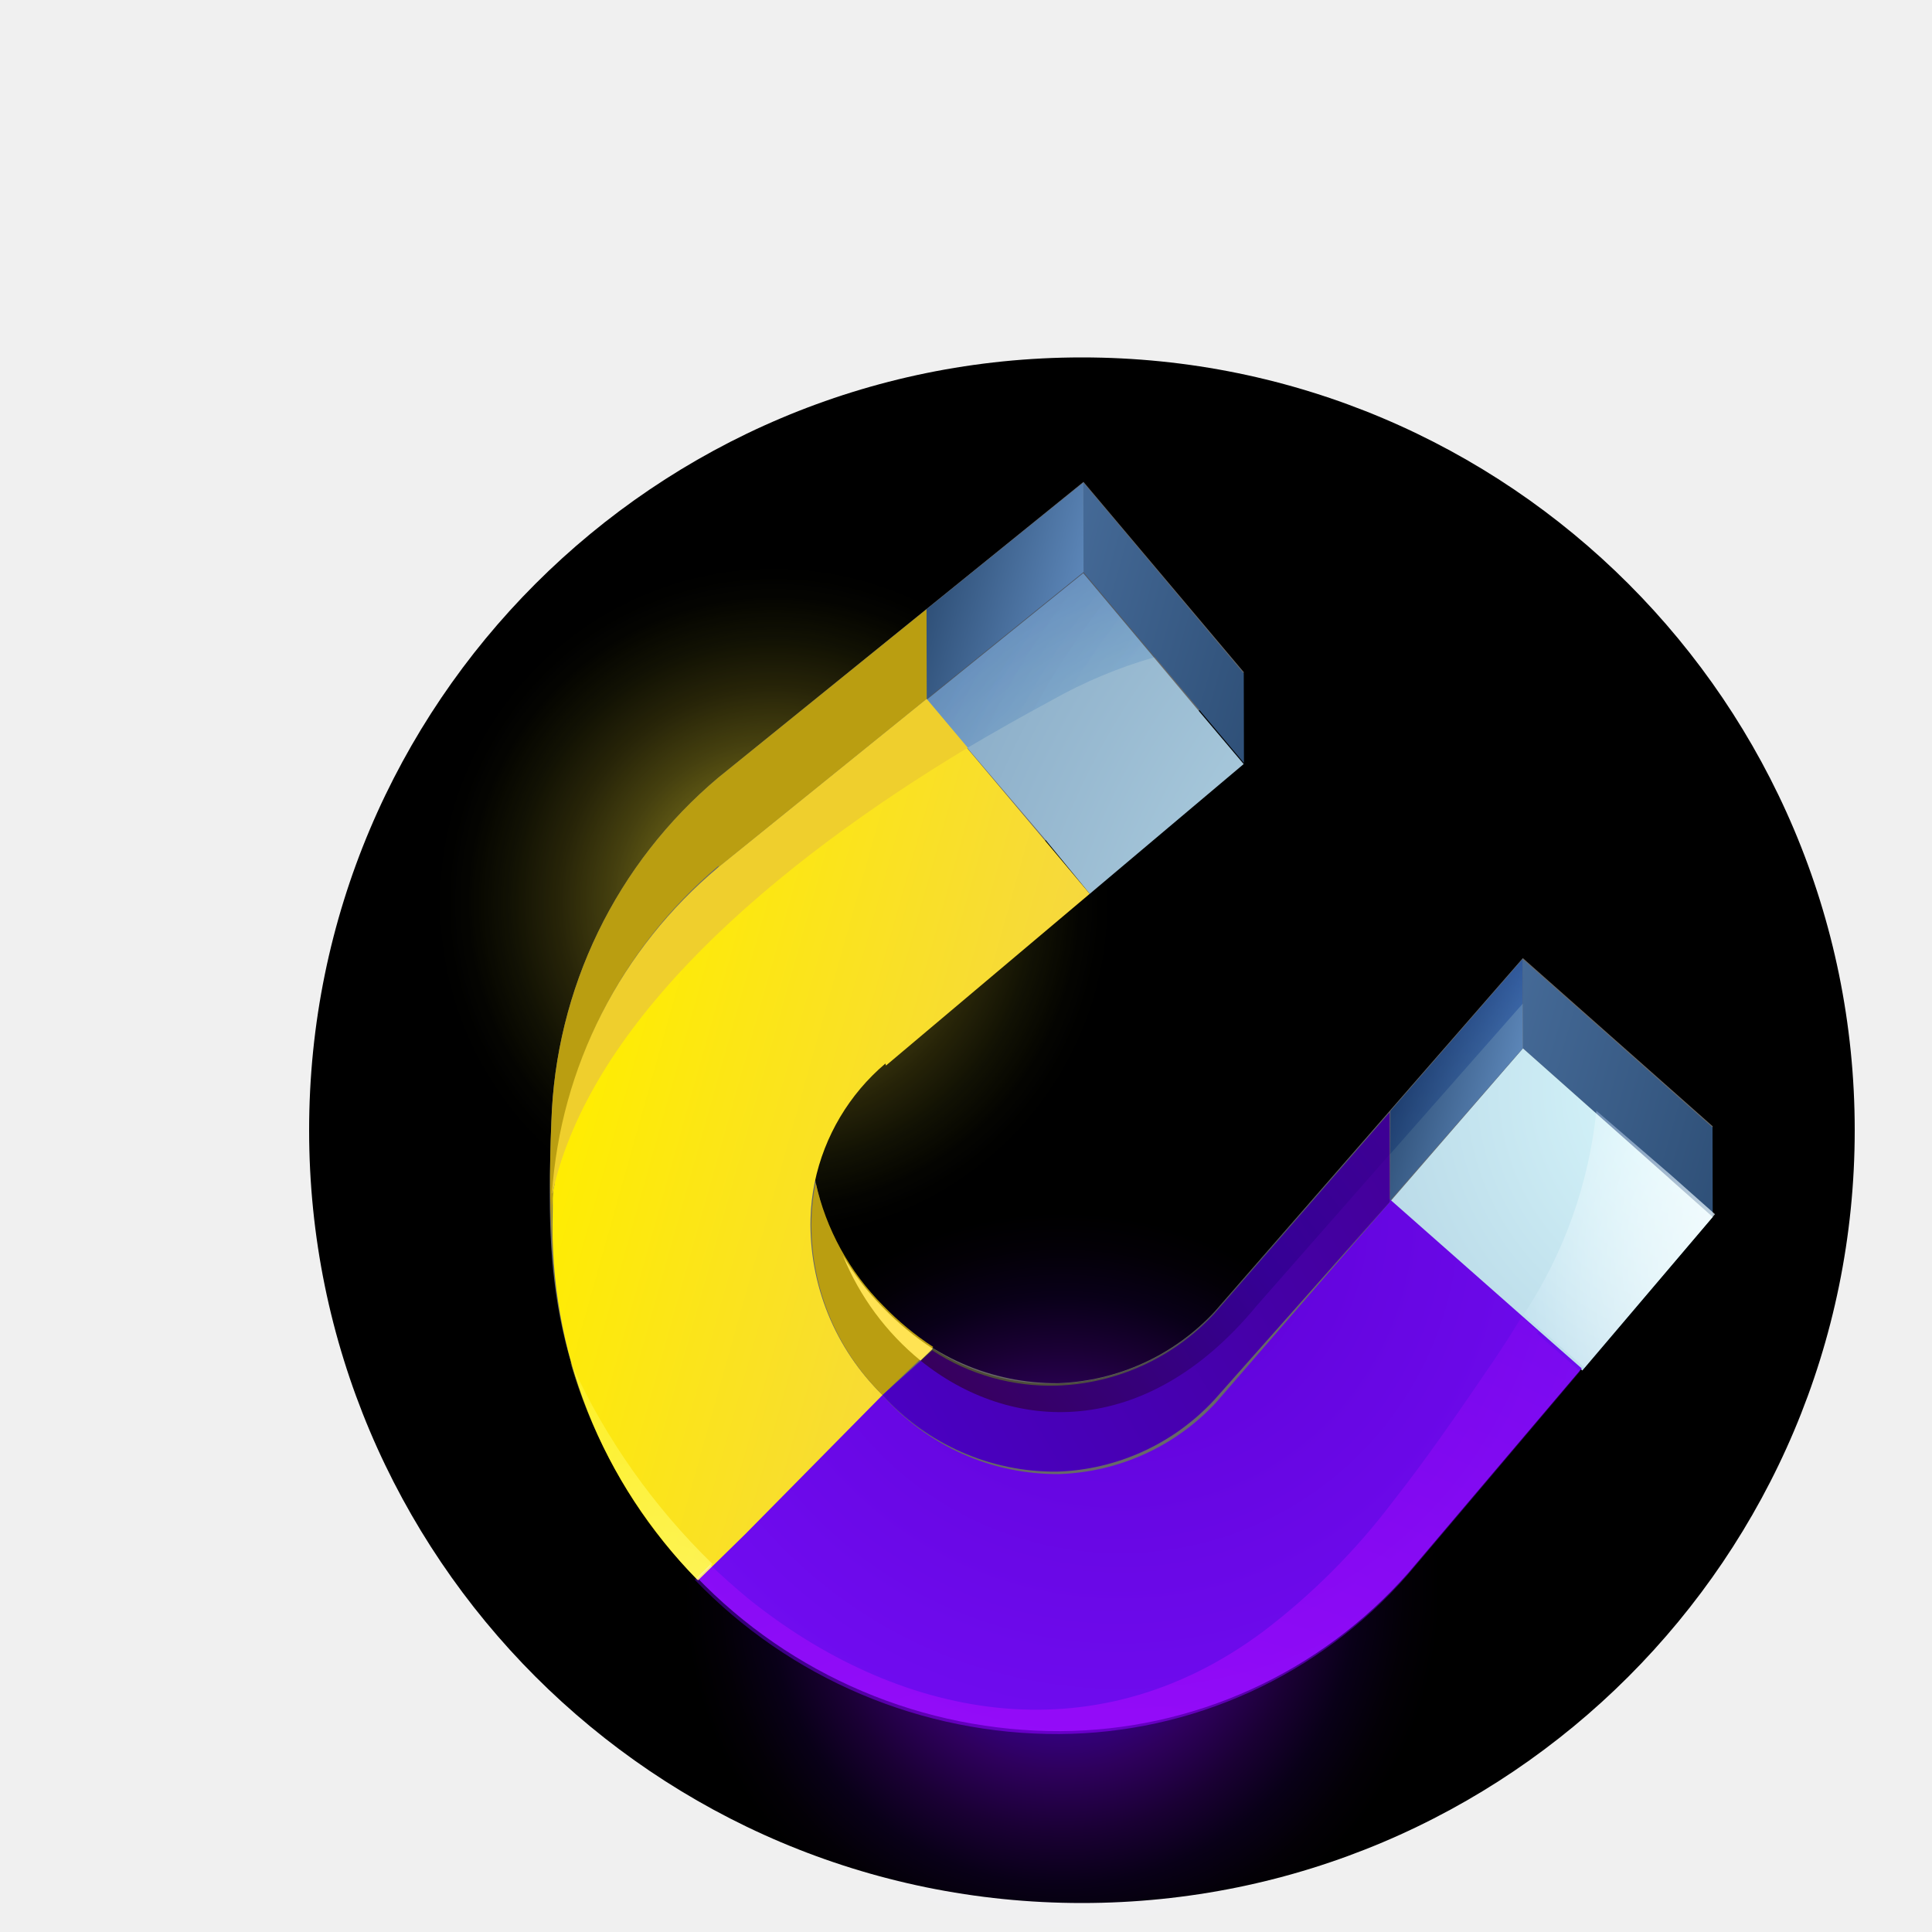
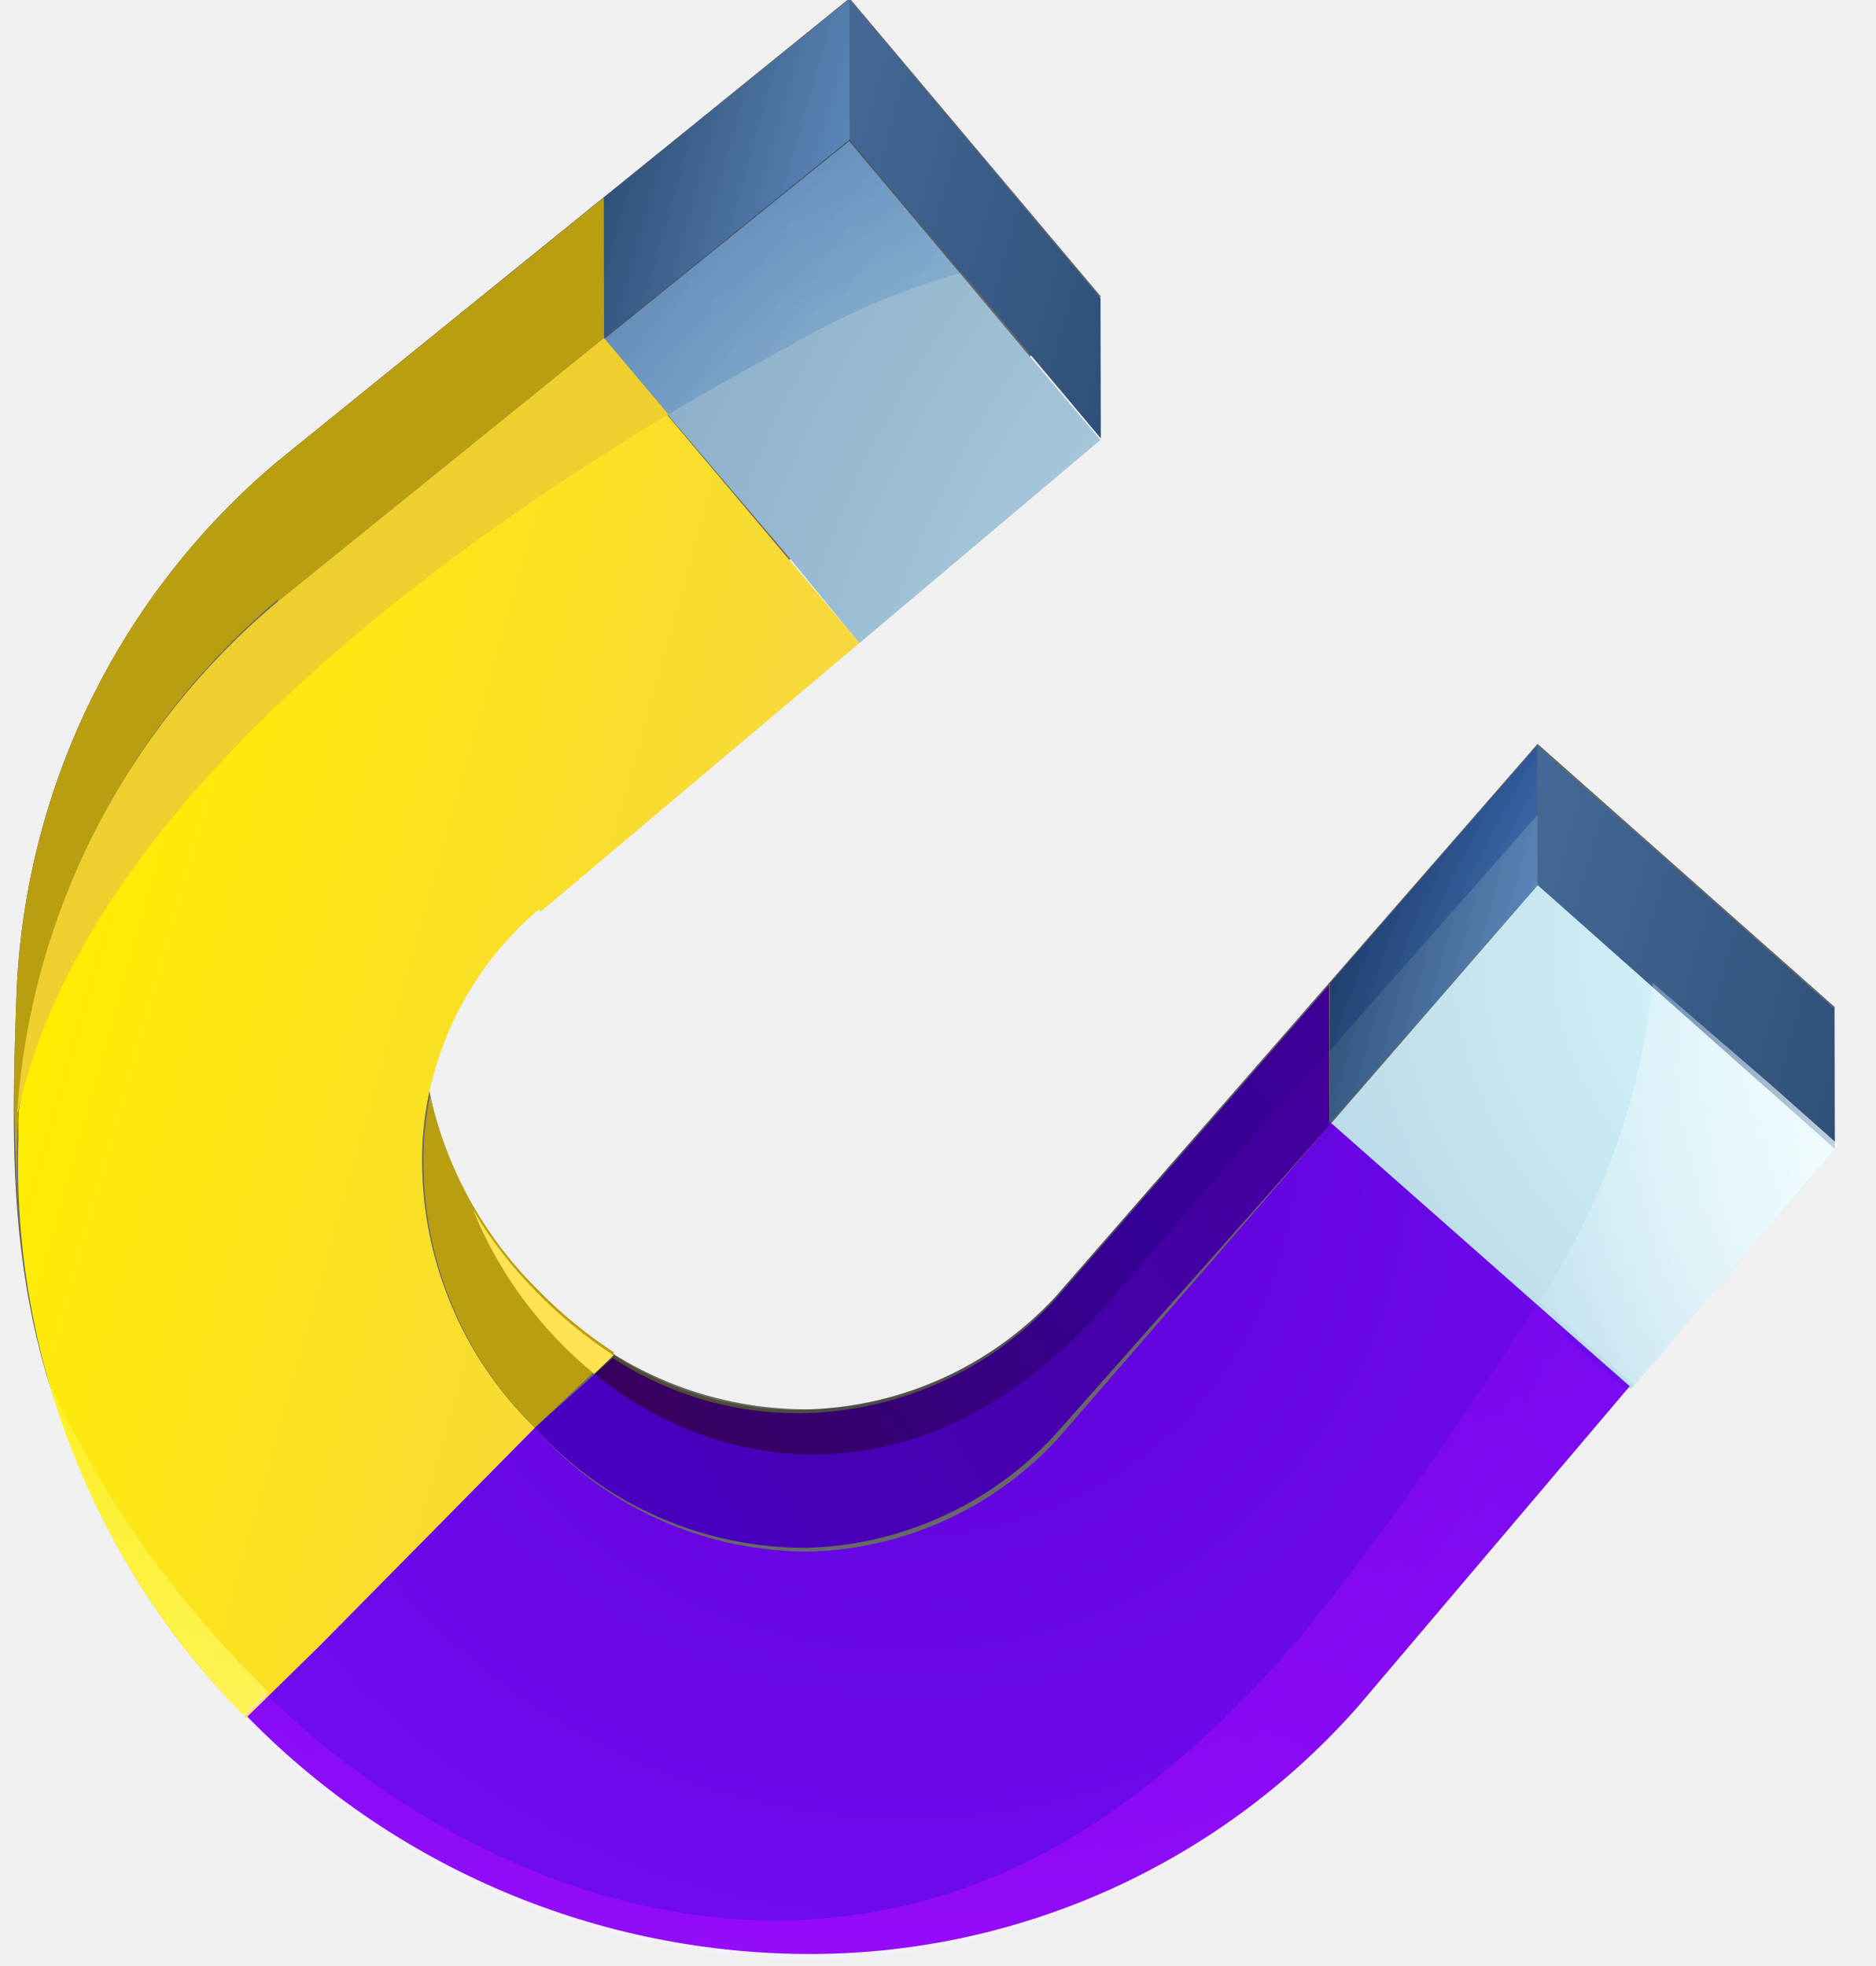
- <svg xmlns="http://www.w3.org/2000/svg" width="100" height="100" viewBox="0 0 100 100" fill="none">
-   <circle cx="56" cy="58.5" r="40" fill="black" />
-   <g clip-path="url(#clip0_5057_16444)">
-     <path style="mix-blend-mode:screen" d="M37.822 72.854C32.591 82.323 36.027 94.239 45.496 99.469C54.965 104.7 66.882 101.264 72.112 91.795C77.342 82.326 73.906 70.409 64.437 65.179C54.968 59.949 43.052 63.385 37.822 72.854Z" fill="url(#paint0_radial_5057_16444)" />
-     <path style="mix-blend-mode:screen" opacity="0.75" d="M24.278 39.414C20.259 48.139 24.073 58.471 32.798 62.49C41.523 66.51 51.855 62.695 55.874 53.97C59.894 45.245 56.079 34.913 47.354 30.894C38.629 26.875 28.298 30.689 24.278 39.414Z" fill="url(#paint1_radial_5057_16444)" />
-     <path d="M88.638 58.353L72.911 76.885C64.074 86.833 42.692 88.257 33.904 79.205C28.232 71.087 28.291 65.177 28.538 58.047C28.647 54.643 29.472 51.3 30.958 48.236C32.444 45.171 34.559 42.454 37.164 40.261L56.081 24.941L64.39 34.804L45.86 50.464C44.694 51.464 43.748 52.695 43.08 54.078C42.412 55.462 42.037 56.968 41.979 58.504C41.944 60.198 42.257 61.881 42.899 63.449C43.541 65.017 44.498 66.437 45.71 67.621C46.853 68.885 48.252 69.893 49.813 70.578C51.374 71.263 53.062 71.609 54.767 71.594C56.295 71.54 57.798 71.185 59.19 70.549C60.581 69.913 61.832 69.009 62.873 67.888L78.823 49.592L88.653 58.299L88.638 58.353Z" fill="#686868" />
-     <path fill-rule="evenodd" clip-rule="evenodd" d="M88.65 62.99L88.64 58.354L78.81 49.647L78.825 54.264L88.65 62.99Z" fill="url(#paint2_linear_5057_16444)" />
-     <path fill-rule="evenodd" clip-rule="evenodd" d="M64.387 39.493L64.377 34.858L56.073 24.977L56.083 29.613L64.387 39.493Z" fill="url(#paint3_linear_5057_16444)" />
-     <path fill-rule="evenodd" clip-rule="evenodd" d="M81.901 70.937L88.652 62.989L86.397 60.985L78.827 54.264L71.941 62.212L79.675 69.037L81.901 70.937ZM54.149 43.508L56.405 46.265L64.373 39.547L62.084 36.839L56.069 29.667L47.953 36.227L54.149 43.508Z" fill="url(#paint4_radial_5057_16444)" />
-     <path fill-rule="evenodd" clip-rule="evenodd" d="M71.966 57.509L71.958 62.139L78.823 54.262L78.808 49.645L71.966 57.509Z" fill="url(#paint5_linear_5057_16444)" />
-     <path fill-rule="evenodd" clip-rule="evenodd" d="M47.957 31.537L47.967 36.172L56.084 29.612L56.074 24.977L47.957 31.537Z" fill="url(#paint6_linear_5057_16444)" />
-     <path fill-rule="evenodd" clip-rule="evenodd" d="M71.938 62.212L62.94 72.597C61.897 73.72 60.643 74.626 59.248 75.261C57.854 75.896 56.347 76.249 54.816 76.298C53.088 76.312 51.378 75.953 49.801 75.247C48.224 74.541 46.818 73.504 45.677 72.206L38.494 79.221L36.044 81.621C38.484 84.158 41.413 86.173 44.654 87.545C47.895 88.916 51.38 89.617 54.9 89.602C58.306 89.584 61.671 88.845 64.772 87.434C67.873 86.023 70.641 83.972 72.893 81.416L81.87 70.832L79.61 68.846L71.876 62.021L71.938 62.212Z" fill="url(#paint7_radial_5057_16444)" />
-     <path fill-rule="evenodd" clip-rule="evenodd" d="M45.857 55.153L56.404 46.264L54.133 43.561L47.951 36.226L37.161 44.95C32.278 49.081 29.232 54.979 28.692 61.352C28.566 61.799 28.624 62.279 28.606 62.756C28.507 66.274 29.123 69.776 30.416 73.049C31.709 76.322 33.653 79.299 36.13 81.799L38.581 79.399L45.679 72.205C44.464 71.02 43.506 69.597 42.864 68.026C42.224 66.454 41.913 64.767 41.953 63.071C41.968 62.442 42.041 61.816 42.169 61.201C42.669 58.8 43.957 56.634 45.828 55.048L45.857 55.153Z" fill="url(#paint8_linear_5057_16444)" />
-     <path fill-rule="evenodd" clip-rule="evenodd" d="M45.676 72.204C46.817 73.467 48.212 74.473 49.77 75.157C51.328 75.841 53.013 76.187 54.715 76.172C56.246 76.123 57.753 75.77 59.147 75.135C60.542 74.5 61.796 73.594 62.839 72.471L71.938 62.211L71.927 57.575L62.837 68.012C61.797 69.133 60.545 70.038 59.154 70.674C57.763 71.31 56.26 71.665 54.731 71.718C52.436 71.793 50.175 71.157 48.255 69.898L45.676 72.204Z" fill="url(#paint9_linear_5057_16444)" />
-     <path fill-rule="evenodd" clip-rule="evenodd" d="M45.676 72.204L48.304 69.719C47.365 69.106 46.498 68.39 45.719 67.584C43.972 65.837 42.758 63.627 42.22 61.215C42.092 61.831 42.019 62.456 42.004 63.084C41.959 64.775 42.262 66.457 42.894 68.025C43.525 69.594 44.472 71.016 45.676 72.204Z" fill="#BA9E11" />
-     <path fill-rule="evenodd" clip-rule="evenodd" d="M37.176 44.896L47.966 36.172L47.956 31.537L37.166 40.26C34.561 42.454 32.446 45.171 30.96 48.235C29.474 51.3 28.649 54.642 28.54 58.047C28.421 60.527 28.457 63.013 28.649 65.49C28.574 64.526 28.55 63.559 28.575 62.593C28.684 59.189 29.509 55.846 30.995 52.781C32.481 49.717 34.596 47 37.202 44.806L37.176 44.896Z" fill="#BA9E11" />
-     <path style="mix-blend-mode:screen" fill-rule="evenodd" clip-rule="evenodd" d="M82.627 57.493C82.243 61.253 80.956 64.865 78.878 68.022L79.757 68.809L82.017 70.795L88.767 62.847L86.512 60.843L82.627 57.493Z" fill="url(#paint10_radial_5057_16444)" />
-     <path style="mix-blend-mode:screen" fill-rule="evenodd" clip-rule="evenodd" d="M79.639 68.951L78.76 68.163C78.297 68.921 77.81 69.691 77.282 70.47C75.54 73.03 73.841 75.506 72.071 77.75C70.163 80.268 67.921 82.515 65.407 84.428C56.513 91.079 46.372 88.905 38.692 82.713C38.036 82.162 37.385 81.593 36.762 80.993L36.363 81.383L35.964 81.772C38.404 84.309 41.333 86.324 44.574 87.696C47.815 89.068 51.3 89.768 54.819 89.754C58.226 89.735 61.591 88.996 64.692 87.585C67.793 86.175 70.56 84.124 72.813 81.568L81.79 70.984L79.53 68.997L79.639 68.951Z" fill="url(#paint11_radial_5057_16444)" />
-     <path style="mix-blend-mode:screen" fill-rule="evenodd" clip-rule="evenodd" d="M36.872 80.945C33.839 77.994 31.376 74.507 29.608 70.662L29.497 70.438C30.413 73.607 31.908 76.58 33.906 79.205C34.571 80.097 35.293 80.945 36.069 81.743L36.468 81.353L36.867 80.963L36.872 80.945Z" fill="url(#paint12_radial_5057_16444)" />
-     <path fill-rule="evenodd" clip-rule="evenodd" d="M28.597 61.75C30.564 52.825 40.078 44.727 50.092 38.7L47.964 36.172L37.174 44.895C34.676 46.984 32.626 49.557 31.147 52.459C29.668 55.36 28.791 58.531 28.569 61.78L28.597 61.75Z" fill="#EFCF2D" />
-     <path style="mix-blend-mode:multiply" opacity="0.65" fill-rule="evenodd" clip-rule="evenodd" d="M47.964 36.171L50.091 38.699C51.527 37.848 52.994 37.025 54.427 36.25C56.119 35.295 57.917 34.543 59.786 34.011L56.081 29.611L47.964 36.171Z" fill="url(#paint13_radial_5057_16444)" />
-     <path style="mix-blend-mode:multiply" fill-rule="evenodd" clip-rule="evenodd" d="M47.645 70.422C52.254 74.149 59.242 74.626 65.042 67.589L71.966 59.709L71.959 57.468L62.868 67.905C61.828 69.026 60.576 69.93 59.185 70.567C57.794 71.203 56.291 71.558 54.762 71.611C52.468 71.686 50.206 71.05 48.286 69.791L47.65 70.404L47.645 70.422Z" fill="url(#paint14_linear_5057_16444)" />
-     <path fill-rule="evenodd" clip-rule="evenodd" d="M47.645 70.422L48.28 69.809C47.342 69.196 46.474 68.48 45.695 67.674C44.9 66.867 44.206 65.966 43.631 64.99C44.493 67.108 45.873 68.976 47.645 70.422Z" fill="#FFE353" />
-     <path style="mix-blend-mode:multiply" fill-rule="evenodd" clip-rule="evenodd" d="M71.967 57.509L71.962 59.727L78.82 51.944L78.809 49.645L71.967 57.509Z" fill="url(#paint15_radial_5057_16444)" />
+ <svg xmlns="http://www.w3.org/2000/svg" width="62" height="65" viewBox="0 0 62 65" fill="none">
+   <g clip-path="url(#clip0_5835_319773)">
+     <path d="M60.638 33.353L44.911 51.885C36.074 61.833 14.692 63.257 5.904 54.205C0.232 46.087 0.291 40.178 0.538 33.047C0.647 29.643 1.472 26.3 2.958 23.236C4.444 20.172 6.559 17.454 9.164 15.261L28.081 -0.059L36.39 9.804L17.86 25.464C16.694 26.464 15.748 27.695 15.08 29.078C14.412 30.462 14.037 31.969 13.979 33.504C13.944 35.198 14.257 36.881 14.899 38.45C15.54 40.018 16.497 41.438 17.71 42.621C18.853 43.886 20.252 44.894 21.813 45.578C23.374 46.263 25.062 46.609 26.767 46.594C28.295 46.54 29.798 46.185 31.189 45.549C32.581 44.913 33.832 44.009 34.873 42.888L50.823 24.592L60.653 33.299L60.638 33.353Z" fill="#686868" />
+     <path fill-rule="evenodd" clip-rule="evenodd" d="M60.65 37.99L60.64 33.354L50.81 24.647L50.825 29.265L60.65 37.99Z" fill="url(#paint0_linear_5835_319773)" />
+     <path fill-rule="evenodd" clip-rule="evenodd" d="M36.387 14.493L36.377 9.857L28.073 -0.023L28.083 4.612L36.387 14.493Z" fill="url(#paint1_linear_5835_319773)" />
+     <path fill-rule="evenodd" clip-rule="evenodd" d="M53.901 45.937L60.652 37.989L58.397 35.985L50.827 29.264L43.941 37.212L51.675 44.037L53.901 45.937ZM26.149 18.508L28.405 21.265L36.373 14.547L34.084 11.839L28.069 4.667L19.953 11.227L26.149 18.508Z" fill="url(#paint2_radial_5835_319773)" />
+     <path fill-rule="evenodd" clip-rule="evenodd" d="M43.966 32.509L43.958 37.139L50.823 29.262L50.808 24.645L43.966 32.509Z" fill="url(#paint3_linear_5835_319773)" />
+     <path fill-rule="evenodd" clip-rule="evenodd" d="M19.957 6.537L19.967 11.172L28.084 4.612L28.073 -0.023L19.957 6.537Z" fill="url(#paint4_linear_5835_319773)" />
+     <path fill-rule="evenodd" clip-rule="evenodd" d="M43.938 37.212L34.94 47.597C33.897 48.721 32.643 49.626 31.248 50.261C29.854 50.897 28.347 51.249 26.816 51.299C25.088 51.312 23.378 50.953 21.801 50.247C20.224 49.541 18.818 48.504 17.677 47.206L10.494 54.221L8.044 56.621C10.484 59.158 13.413 61.173 16.654 62.545C19.895 63.917 23.38 64.617 26.899 64.603C30.306 64.584 33.671 63.845 36.772 62.434C39.873 61.023 42.641 58.973 44.893 56.417L53.87 45.832L51.61 43.846L43.876 37.021L43.938 37.212Z" fill="url(#paint5_radial_5835_319773)" />
+     <path fill-rule="evenodd" clip-rule="evenodd" d="M17.857 30.153L28.404 21.265L26.133 18.561L19.951 11.226L9.161 19.95C4.278 24.081 1.232 29.979 0.692 36.352C0.566 36.799 0.624 37.279 0.606 37.757C0.507 41.275 1.123 44.776 2.416 48.049C3.709 51.322 5.653 54.299 8.13 56.799L10.581 54.399L17.679 47.206C16.463 46.02 15.506 44.598 14.864 43.026C14.223 41.455 13.913 39.768 13.953 38.071C13.969 37.442 14.041 36.817 14.169 36.201C14.669 33.8 15.957 31.634 17.828 30.049L17.857 30.153Z" fill="url(#paint6_linear_5835_319773)" />
+     <path fill-rule="evenodd" clip-rule="evenodd" d="M17.676 47.205C18.817 48.467 20.212 49.473 21.77 50.157C23.328 50.841 25.013 51.187 26.715 51.173C28.246 51.123 29.753 50.771 31.147 50.135C32.542 49.5 33.796 48.595 34.839 47.472L43.938 37.211L43.927 32.575L34.837 43.012C33.797 44.133 32.545 45.038 31.154 45.674C29.763 46.31 28.26 46.665 26.731 46.718C24.436 46.793 22.175 46.157 20.255 44.899L17.676 47.205Z" fill="url(#paint7_linear_5835_319773)" />
+     <path fill-rule="evenodd" clip-rule="evenodd" d="M17.676 47.204L20.304 44.719C19.366 44.106 18.498 43.39 17.719 42.584C15.972 40.836 14.758 38.627 14.22 36.215C14.092 36.83 14.019 37.456 14.004 38.084C13.959 39.775 14.262 41.456 14.894 43.025C15.525 44.594 16.472 46.016 17.676 47.204V47.204Z" fill="#BA9E11" />
+     <path fill-rule="evenodd" clip-rule="evenodd" d="M9.176 19.896L19.966 11.172L19.956 6.537L9.166 15.261C6.561 17.454 4.446 20.171 2.96 23.236C1.474 26.3 0.649 29.643 0.54 33.047C0.421 35.528 0.457 38.014 0.649 40.49C0.574 39.526 0.55 38.559 0.575 37.593C0.684 34.189 1.509 30.846 2.995 27.782C4.482 24.717 6.596 22 9.201 19.807L9.176 19.896Z" fill="#BA9E11" />
+     <path style="mix-blend-mode:screen" fill-rule="evenodd" clip-rule="evenodd" d="M54.627 32.494C54.243 36.254 52.956 39.865 50.878 43.022L51.757 43.809L54.017 45.796L60.767 37.848L58.512 35.844L54.627 32.494Z" fill="url(#paint8_radial_5835_319773)" />
+     <path style="mix-blend-mode:screen" fill-rule="evenodd" clip-rule="evenodd" d="M51.639 43.951L50.761 43.163C50.297 43.921 49.81 44.691 49.282 45.47C47.54 48.03 45.84 50.506 44.071 52.75C42.163 55.268 39.921 57.515 37.407 59.428C28.512 66.079 18.372 63.905 10.692 57.713C10.036 57.162 9.385 56.593 8.762 55.993L8.363 56.383L7.964 56.773C10.404 59.309 13.332 61.324 16.573 62.696C19.814 64.068 23.3 64.768 26.819 64.754C30.226 64.735 33.591 63.996 36.692 62.585C39.793 61.175 42.56 59.124 44.813 56.568L53.79 45.983L51.53 43.997L51.639 43.951Z" fill="url(#paint9_radial_5835_319773)" />
+     <path style="mix-blend-mode:screen" fill-rule="evenodd" clip-rule="evenodd" d="M8.872 55.945C5.839 52.993 3.376 49.507 1.608 45.662L1.497 45.438C2.413 48.607 3.908 51.579 5.906 54.204C6.571 55.097 7.293 55.944 8.069 56.742L8.468 56.353L8.867 55.963L8.872 55.945Z" fill="url(#paint10_radial_5835_319773)" />
+     <path fill-rule="evenodd" clip-rule="evenodd" d="M0.597 36.75C2.564 27.825 12.078 19.727 22.091 13.7L19.964 11.172L9.174 19.895C6.676 21.984 4.626 24.557 3.147 27.459C1.668 30.36 0.791 33.531 0.569 36.78L0.597 36.75Z" fill="#EFCF2D" />
+     <path style="mix-blend-mode:multiply" opacity="0.65" fill-rule="evenodd" clip-rule="evenodd" d="M19.964 11.171L22.091 13.699C23.527 12.848 24.994 12.025 26.427 11.25C28.119 10.295 29.918 9.543 31.786 9.011L28.081 4.611L19.964 11.171V11.171Z" fill="url(#paint11_radial_5835_319773)" />
+     <path style="mix-blend-mode:multiply" fill-rule="evenodd" clip-rule="evenodd" d="M19.645 45.422C24.254 49.149 31.242 49.627 37.042 42.589L43.966 34.709L43.959 32.468L34.868 42.905C33.828 44.026 32.576 44.931 31.185 45.567C29.794 46.203 28.291 46.557 26.762 46.611C24.468 46.686 22.206 46.05 20.286 44.791L19.65 45.404L19.645 45.422Z" fill="url(#paint12_linear_5835_319773)" />
+     <path fill-rule="evenodd" clip-rule="evenodd" d="M19.645 45.422L20.28 44.809C19.341 44.196 18.474 43.48 17.695 42.673C16.9 41.867 16.206 40.966 15.631 39.989C16.493 42.108 17.873 43.976 19.645 45.422V45.422Z" fill="#FFE353" />
+     <path style="mix-blend-mode:multiply" fill-rule="evenodd" clip-rule="evenodd" d="M43.967 32.509L43.962 34.727L50.82 26.945L50.809 24.645L43.967 32.509Z" fill="url(#paint13_radial_5835_319773)" />
  </g>
  <defs>
-     <radialGradient id="paint0_radial_5057_16444" cx="0" cy="0" r="1" gradientUnits="userSpaceOnUse" gradientTransform="translate(54.9749 82.2997) rotate(-164.306) scale(19.5868 19.5868)">
-       <stop stop-color="#6100FF" />
-       <stop offset="0.13" stop-color="#4E00CD" />
-       <stop offset="0.31" stop-color="#370090" />
-       <stop offset="0.48" stop-color="#2E005C" />
-       <stop offset="0.64" stop-color="#1A0034" />
-       <stop offset="0.78" stop-color="#090018" />
-       <stop offset="0.91" stop-color="#030006" />
-       <stop offset="1" />
-     </radialGradient>
-     <radialGradient id="paint1_radial_5057_16444" cx="0" cy="0" r="1" gradientUnits="userSpaceOnUse" gradientTransform="translate(40.0479 46.7105) rotate(-164.306) scale(17.394)">
-       <stop stop-color="#FFEB36" />
-       <stop offset="0.13" stop-color="#CDBD2B" />
-       <stop offset="0.31" stop-color="#90851E" />
-       <stop offset="0.48" stop-color="#5C5514" />
-       <stop offset="0.64" stop-color="#34300B" />
-       <stop offset="0.78" stop-color="#181805" />
-       <stop offset="0.91" stop-color="#060601" />
-       <stop offset="1" />
-     </radialGradient>
-     <linearGradient id="paint2_linear_5057_16444" x1="90.028" y1="58.088" x2="77.433" y2="54.549" gradientUnits="userSpaceOnUse">
+     <linearGradient id="paint0_linear_5835_319773" x1="62.028" y1="33.088" x2="49.433" y2="29.549" gradientUnits="userSpaceOnUse">
      <stop stop-color="#2F5078" />
      <stop offset="1" stop-color="#456A97" />
    </linearGradient>
-     <linearGradient id="paint3_linear_5057_16444" x1="65.975" y1="33.84" x2="54.49" y2="30.613" gradientUnits="userSpaceOnUse">
+     <linearGradient id="paint1_linear_5835_319773" x1="37.975" y1="8.84" x2="26.49" y2="5.612" gradientUnits="userSpaceOnUse">
      <stop stop-color="#2F5078" />
      <stop offset="1" stop-color="#456A97" />
    </linearGradient>
-     <radialGradient id="paint4_radial_5057_16444" cx="0" cy="0" r="1" gradientUnits="userSpaceOnUse" gradientTransform="translate(89.2335 55.972) rotate(-164.306) scale(67.4202 67.4202)">
+     <radialGradient id="paint2_radial_5835_319773" cx="0" cy="0" r="1" gradientUnits="userSpaceOnUse" gradientTransform="translate(61.2335 30.972) rotate(-164.306) scale(67.4202 67.4202)">
      <stop stop-color="#DCFBFF" />
      <stop offset="1" stop-color="#6084AB" />
    </radialGradient>
-     <linearGradient id="paint5_linear_5057_16444" x1="78.15" y1="56.66" x2="72.639" y2="55.111" gradientUnits="userSpaceOnUse">
+     <linearGradient id="paint3_linear_5835_319773" x1="50.15" y1="31.66" x2="44.639" y2="30.111" gradientUnits="userSpaceOnUse">
      <stop stop-color="#5C86B8" />
      <stop offset="1" stop-color="#2F5078" />
    </linearGradient>
-     <linearGradient id="paint6_linear_5057_16444" x1="55.536" y1="31.562" x2="48.505" y2="29.587" gradientUnits="userSpaceOnUse">
+     <linearGradient id="paint4_linear_5835_319773" x1="27.536" y1="6.562" x2="20.505" y2="4.587" gradientUnits="userSpaceOnUse">
      <stop stop-color="#5C86B8" />
      <stop offset="1" stop-color="#2F5078" />
    </linearGradient>
-     <radialGradient id="paint7_radial_5057_16444" cx="0" cy="0" r="1" gradientUnits="userSpaceOnUse" gradientTransform="translate(58.0112 62.7963) rotate(-164.306) scale(35.2339 35.2339)">
+     <radialGradient id="paint5_radial_5835_319773" cx="0" cy="0" r="1" gradientUnits="userSpaceOnUse" gradientTransform="translate(30.0112 37.7965) rotate(-164.306) scale(35.2339 35.2339)">
      <stop stop-color="#5D00D4" />
      <stop offset="1" stop-color="#750FF7" />
    </radialGradient>
-     <linearGradient id="paint8_linear_5057_16444" x1="52.05" y1="61.758" x2="29.83" y2="55.514" gradientUnits="userSpaceOnUse">
+     <linearGradient id="paint6_linear_5835_319773" x1="24.05" y1="36.758" x2="1.83" y2="30.514" gradientUnits="userSpaceOnUse">
      <stop stop-color="#F6D83E" />
      <stop offset="1" stop-color="#FFED01" />
    </linearGradient>
-     <linearGradient id="paint9_linear_5057_16444" x1="73.5" y1="61.048" x2="47.628" y2="76.112" gradientUnits="userSpaceOnUse">
+     <linearGradient id="paint7_linear_5835_319773" x1="45.5" y1="36.048" x2="19.628" y2="51.112" gradientUnits="userSpaceOnUse">
      <stop stop-color="#430099" />
      <stop offset="1" stop-color="#4A00C2" />
    </linearGradient>
-     <radialGradient id="paint10_radial_5057_16444" cx="0" cy="0" r="1" gradientUnits="userSpaceOnUse" gradientTransform="translate(98.9201 64.909) rotate(-164.306) scale(21.2779 21.2779)">
+     <radialGradient id="paint8_radial_5835_319773" cx="0" cy="0" r="1" gradientUnits="userSpaceOnUse" gradientTransform="translate(70.9201 39.9092) rotate(-164.306) scale(21.2779 21.2779)">
      <stop stop-color="#F0FFFF" />
      <stop offset="0.11" stop-color="#ECFAFB" />
      <stop offset="0.24" stop-color="#DFEDEF" />
      <stop offset="0.37" stop-color="#C9D6DB" />
      <stop offset="0.51" stop-color="#ABB7BE" />
      <stop offset="0.65" stop-color="#848E9A" />
      <stop offset="0.79" stop-color="#545C6D" />
      <stop offset="0.93" stop-color="#1D233A" />
      <stop offset="1" stop-color="#00051F" />
    </radialGradient>
-     <radialGradient id="paint11_radial_5057_16444" cx="0" cy="0" r="1" gradientUnits="userSpaceOnUse" gradientTransform="translate(56.2571 118.437) rotate(-164.306) scale(68.6095 68.6095)">
+     <radialGradient id="paint9_radial_5835_319773" cx="0" cy="0" r="1" gradientUnits="userSpaceOnUse" gradientTransform="translate(28.2571 93.4365) rotate(-164.306) scale(68.6095 68.6095)">
      <stop stop-color="#7000FF" />
      <stop offset="1" />
    </radialGradient>
-     <radialGradient id="paint12_radial_5057_16444" cx="0" cy="0" r="1" gradientUnits="userSpaceOnUse" gradientTransform="translate(33.2743 87.1538) rotate(-164.306) scale(28.005 28.005)">
+     <radialGradient id="paint10_radial_5835_319773" cx="0" cy="0" r="1" gradientUnits="userSpaceOnUse" gradientTransform="translate(5.27434 62.1536) rotate(-164.306) scale(28.005 28.005)">
      <stop stop-color="#D4C646" />
      <stop offset="1" />
    </radialGradient>
-     <radialGradient id="paint13_radial_5057_16444" cx="0" cy="0" r="1" gradientUnits="userSpaceOnUse" gradientTransform="translate(64.6357 50.8932) rotate(-164.306) scale(25.6635 25.6635)">
+     <radialGradient id="paint11_radial_5835_319773" cx="0" cy="0" r="1" gradientUnits="userSpaceOnUse" gradientTransform="translate(36.6357 25.8935) rotate(-164.306) scale(25.6635 25.6635)">
      <stop offset="0.51" stop-color="#F0FFFF" />
      <stop offset="0.77" stop-color="#B4D1F0" />
      <stop offset="1" stop-color="#7BA4E1" />
    </radialGradient>
-     <linearGradient id="paint14_linear_5057_16444" x1="46.98" y1="76.567" x2="75.086" y2="54.583" gradientUnits="userSpaceOnUse">
+     <linearGradient id="paint12_linear_5835_319773" x1="18.98" y1="51.567" x2="47.086" y2="29.583" gradientUnits="userSpaceOnUse">
      <stop stop-color="#BEB561" />
      <stop offset="0.6" stop-color="#C3C7E6" />
      <stop offset="1" stop-color="white" />
    </linearGradient>
-     <radialGradient id="paint15_radial_5057_16444" cx="0" cy="0" r="1" gradientUnits="userSpaceOnUse" gradientTransform="translate(89.3855 70.7417) rotate(-164.306) scale(26.5555 26.5555)">
+     <radialGradient id="paint13_radial_5835_319773" cx="0" cy="0" r="1" gradientUnits="userSpaceOnUse" gradientTransform="translate(61.3855 45.742) rotate(-164.306) scale(26.5555 26.5555)">
      <stop offset="0.51" stop-color="#F0FFFF" />
      <stop offset="0.77" stop-color="#B4D1F0" />
      <stop offset="1" stop-color="#7BA4E1" />
    </radialGradient>
-     <clipPath id="clip0_5057_16444">
-       <rect width="100" height="100" fill="white" />
+     <clipPath id="clip0_5835_319773">
+       <rect width="62" height="65" fill="white" />
    </clipPath>
  </defs>
</svg>
